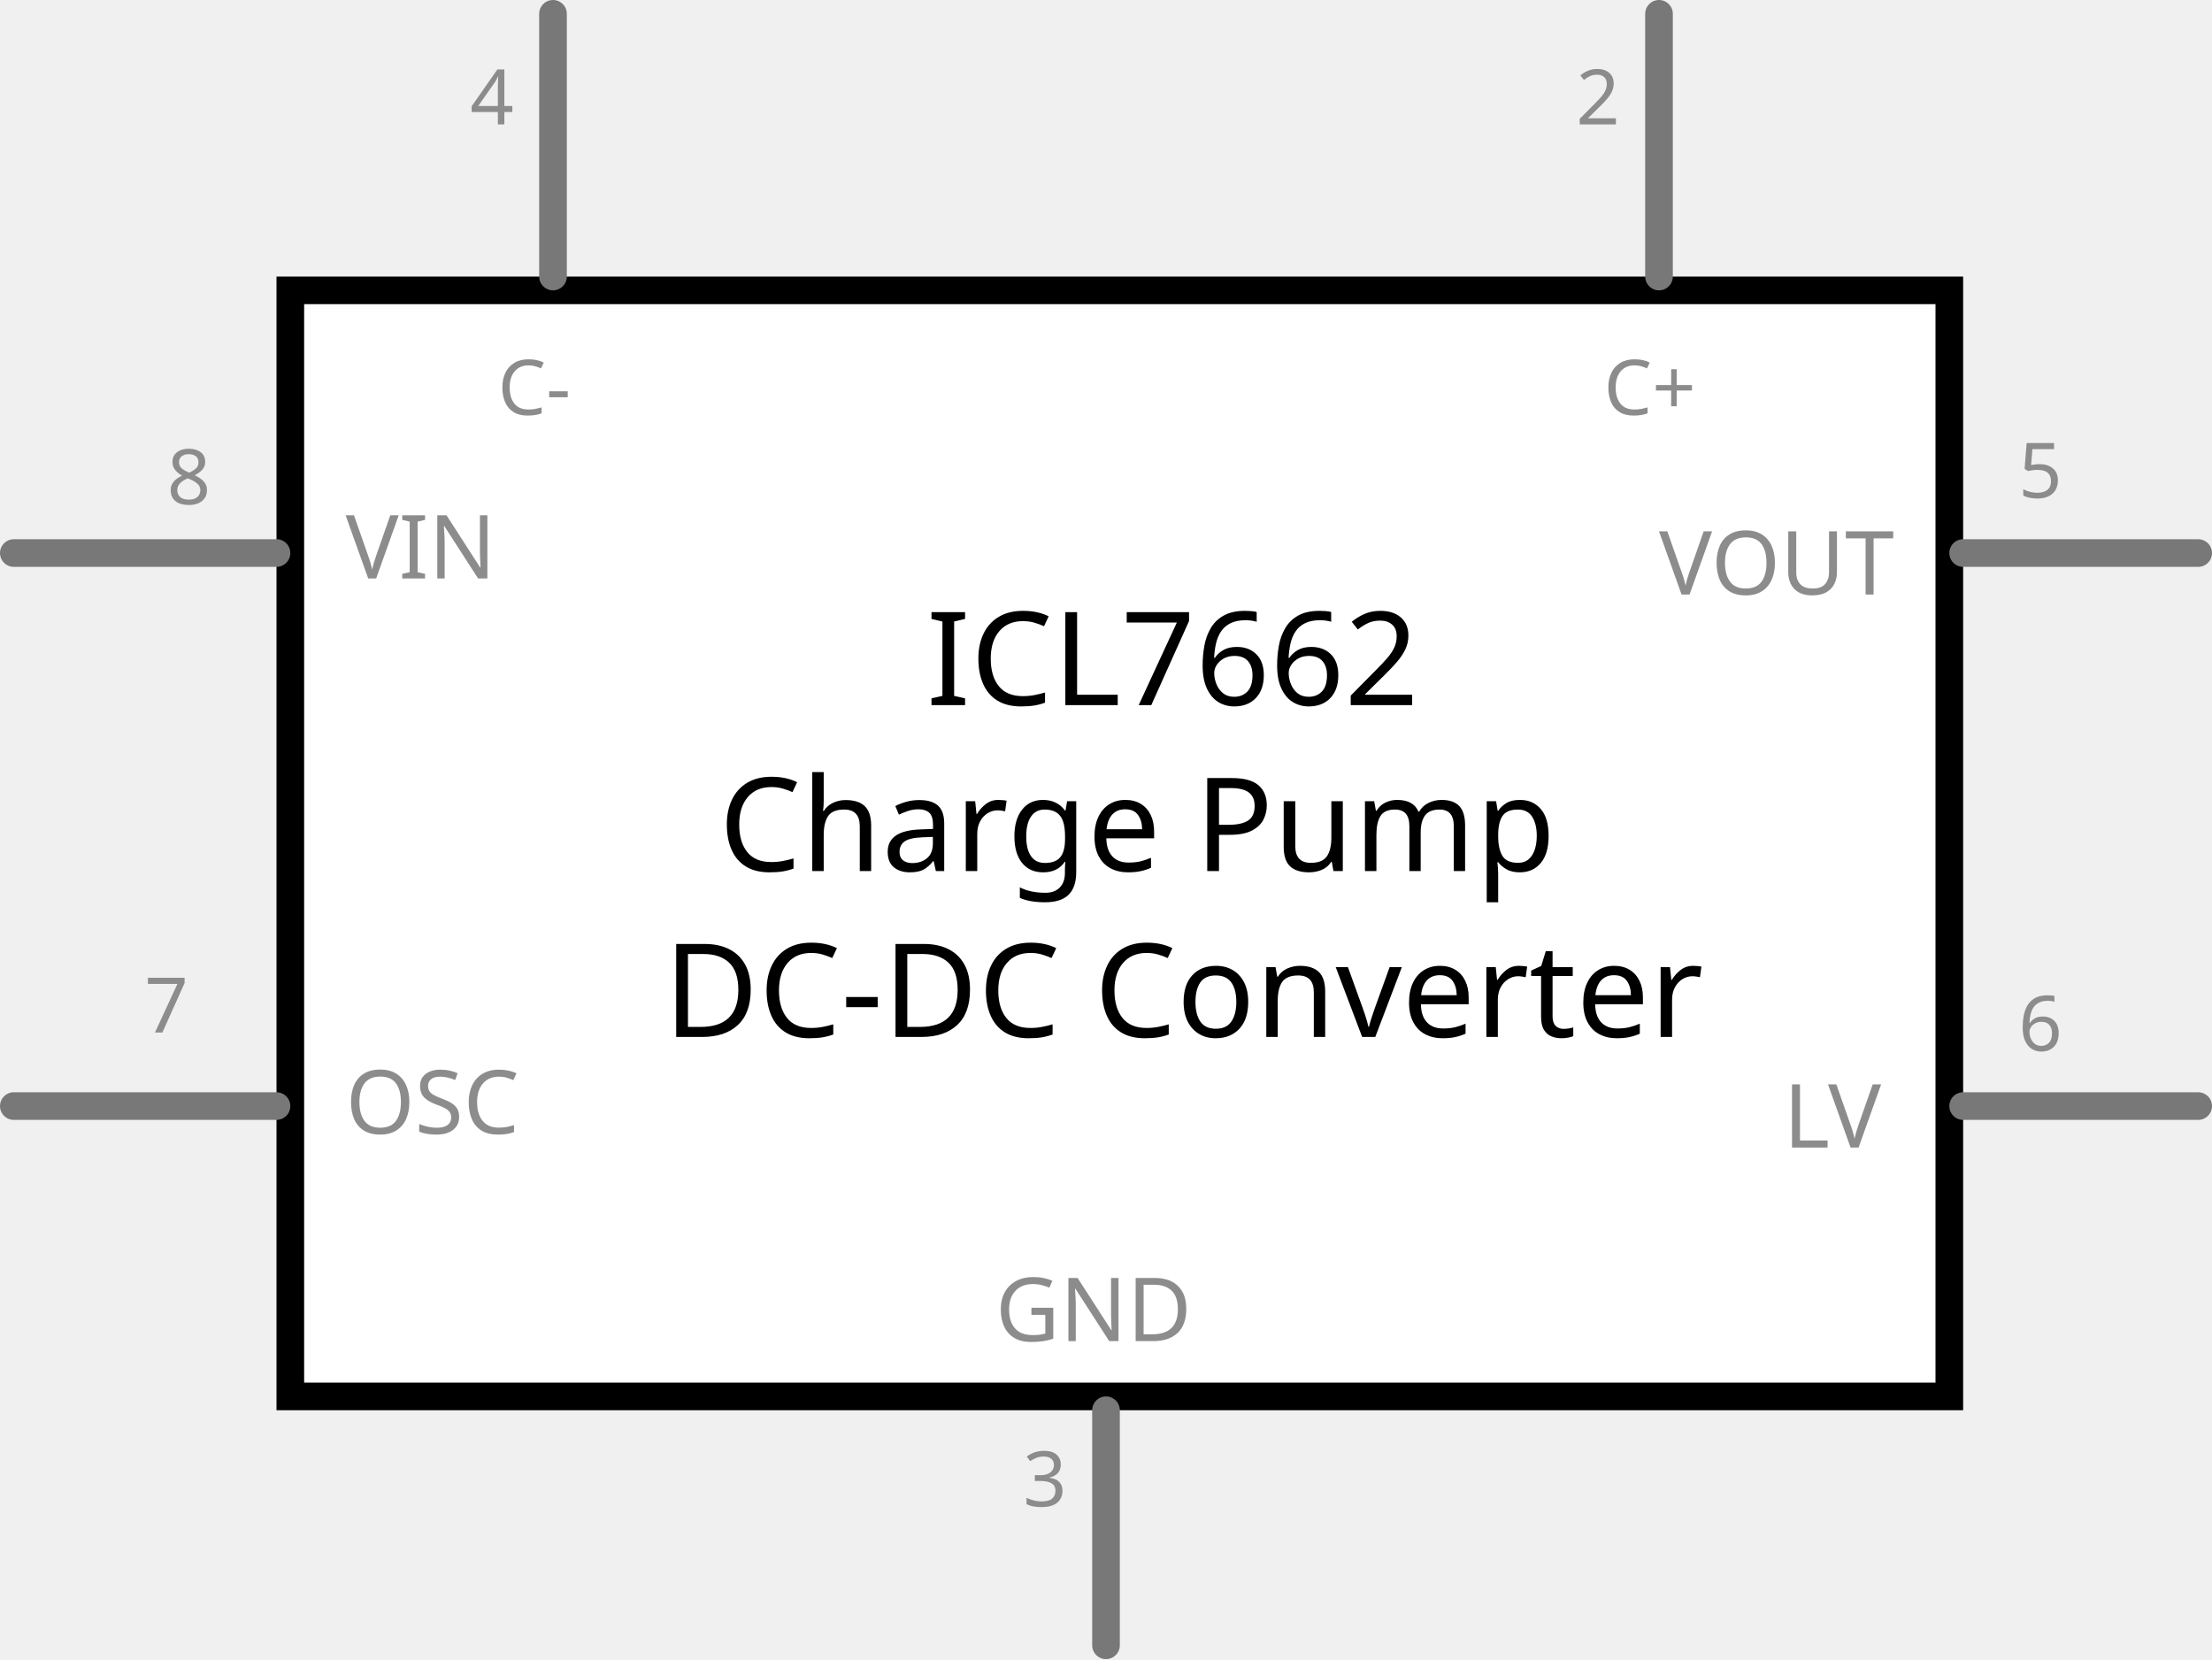
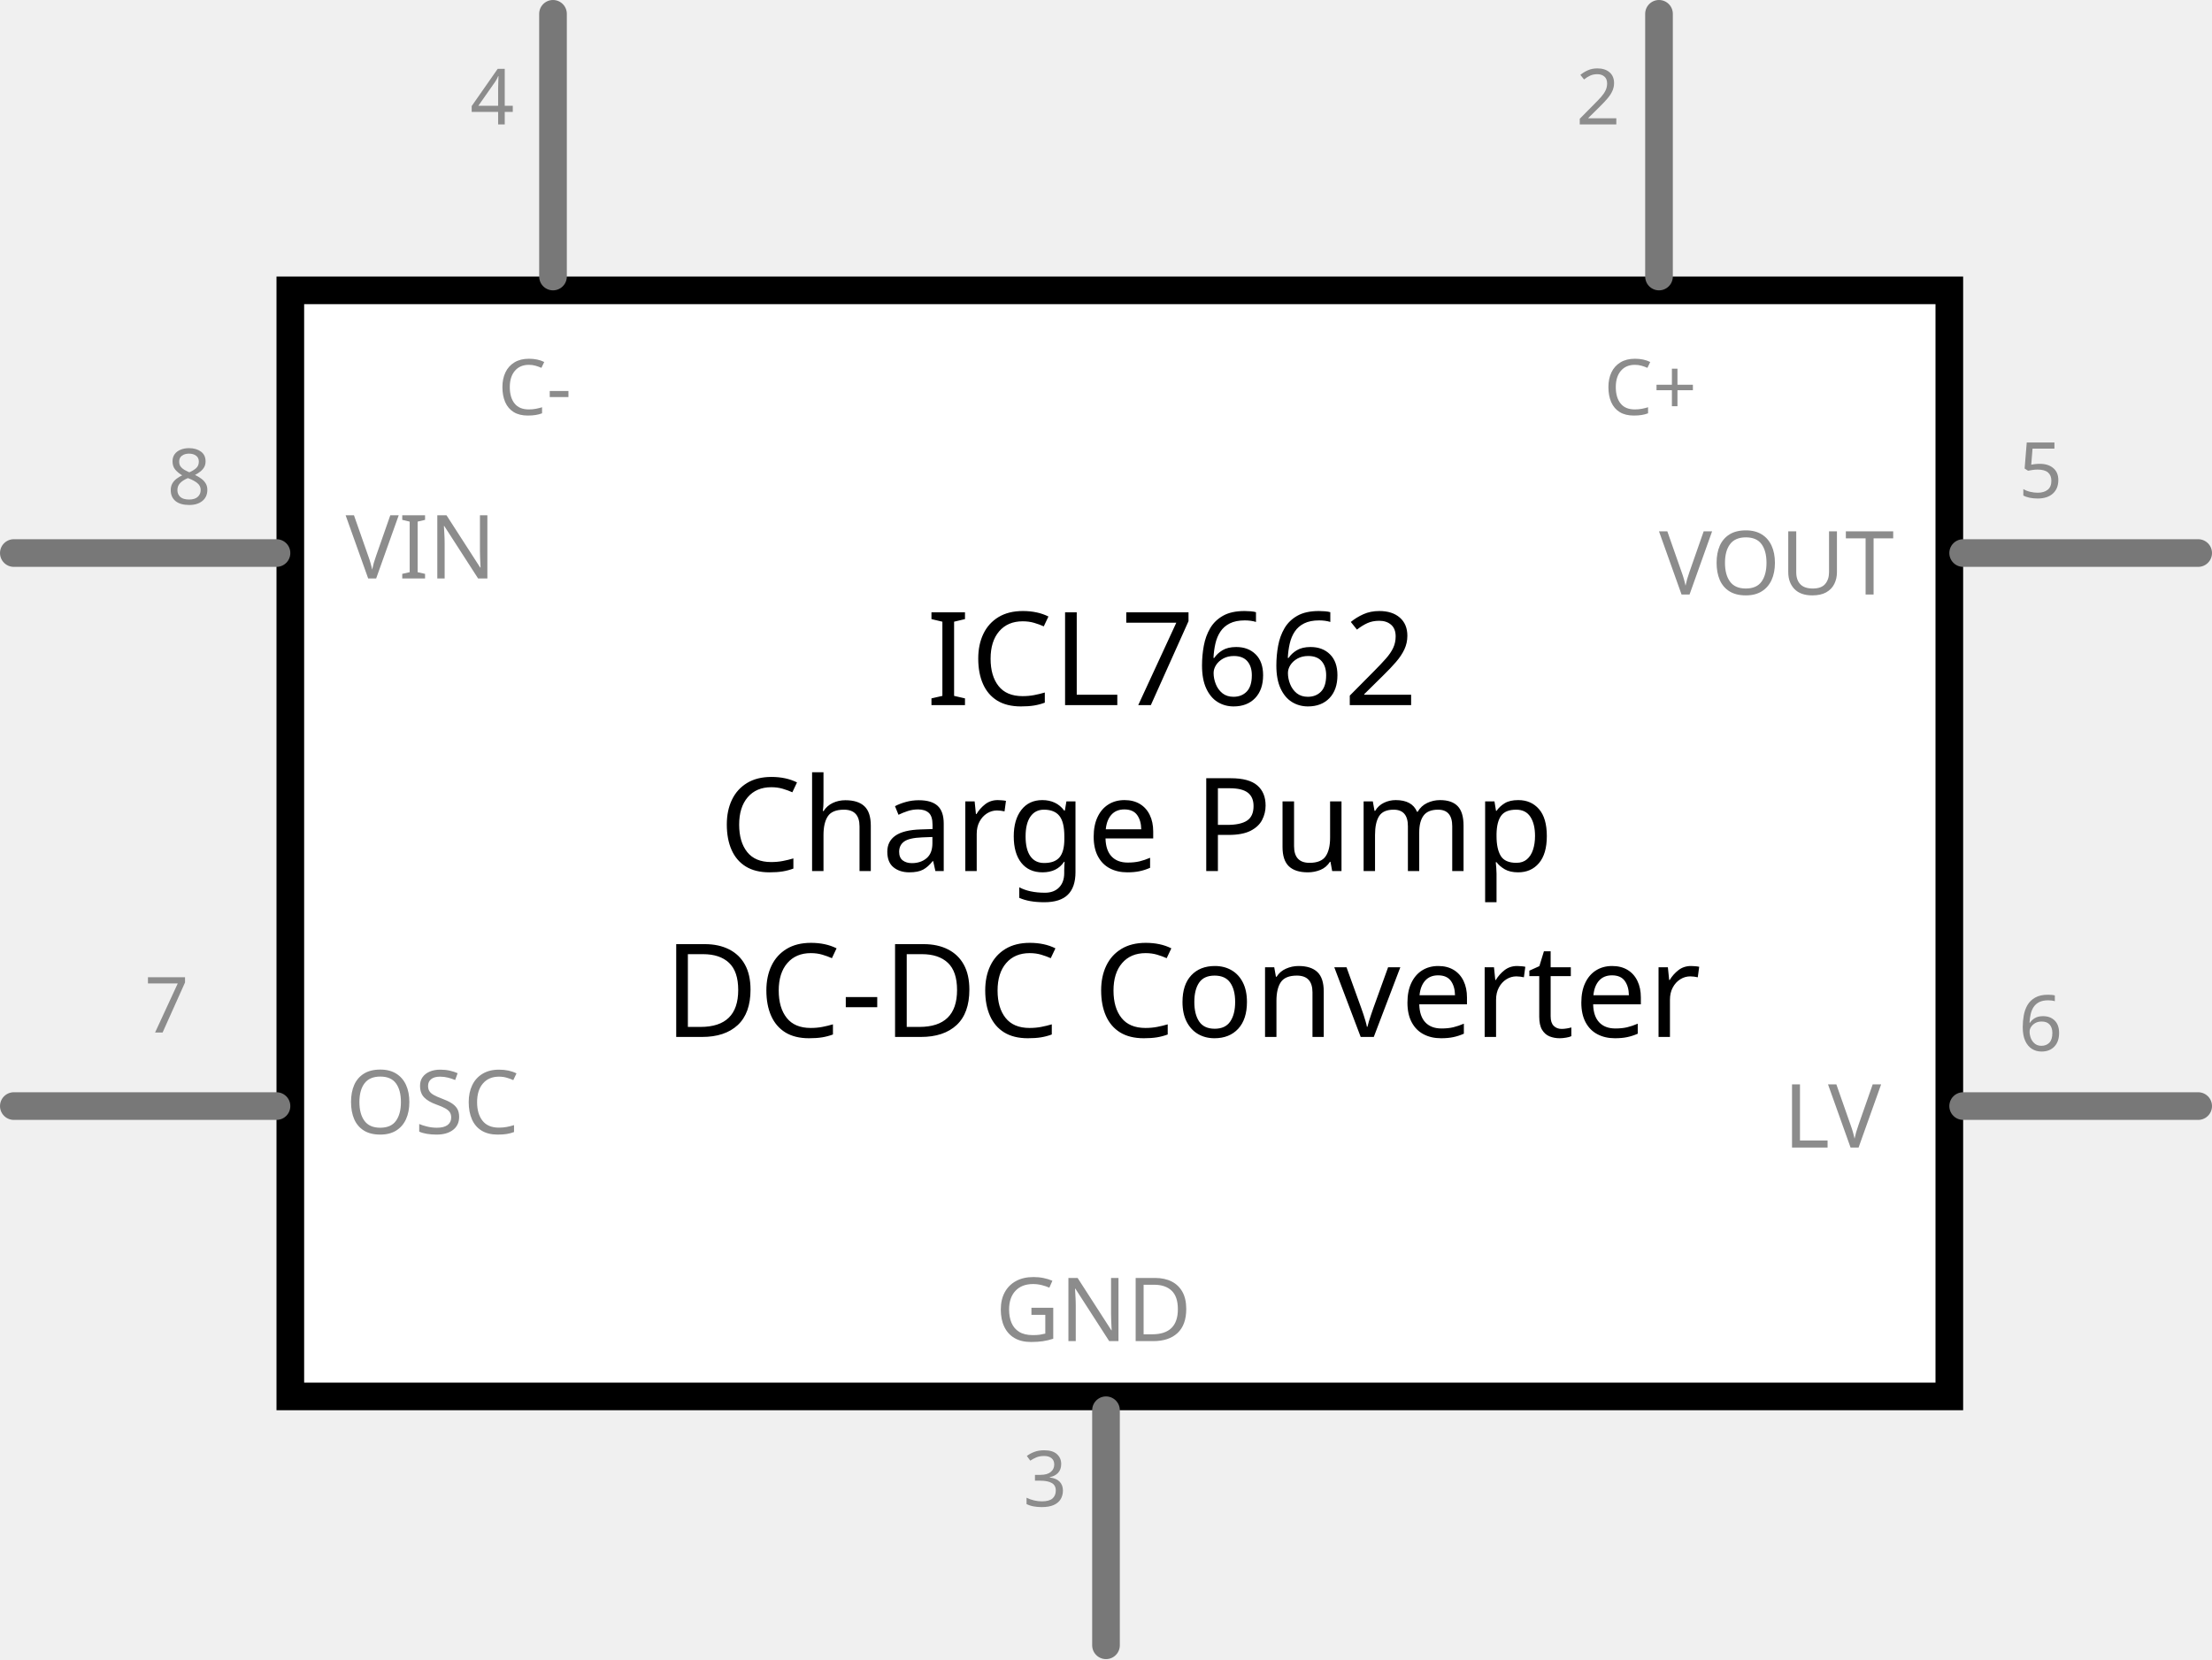
- <svg xmlns="http://www.w3.org/2000/svg" y="0px" x="0px" gorn="0" height="0.6in" xml:space="preserve" id="Ebene_1" version="1.2" viewBox="0 0 800 600" width="0.8in">
-   <defs id="defs682" />
-   <g gorn="0.3" id="schematic">
-     <rect y="105" x="105" stroke-linecap="round" stroke="#000000" gorn="0.3.0" height="400" stroke-width="10" id="rect4" fill="#ffffff" width="600" />
-     <rect y="595" x="395" height="10" stroke-width="13.853" fill="none" width="10" />
-     <line y2="100" stroke-linecap="round" x1="200" stroke="#787878" gorn="0.3.2" x2="200" stroke-width="10" id="connector3pin" fill="none" y1="5" />
-     <rect y="-0.105" x="199.99" stroke="none" gorn="0.3.3" height="0.21" stroke-width="0" id="connector3terminal" fill="none" width="0.02" />
-     <text y="45" x="170" font-size="27.706" stroke-width="13.853" fill="#8c8c8c" font-family="Droid Sans">4</text>
-     <text y="150" x="180" font-size="27.706" stroke-width="13.853" fill="#8c8c8c" font-family="Droid Sans">C-</text>
-     <line y2="100" stroke-linecap="round" x1="600" stroke="#787878" gorn="0.3.6" x2="600" stroke-width="10" id="connector1pin" fill="none" y1="5" />
-     <rect y="-0.105" x="599.99" stroke="none" gorn="0.3.7" height="0.21" stroke-width="0" id="connector1terminal" fill="none" width="0.02" />
-     <text y="45" x="570" font-size="27.706" stroke-width="13.853" fill="#8c8c8c" font-family="Droid Sans">2</text>
-     <text y="150" x="580" font-size="27.706" stroke-width="13.853" fill="#8c8c8c" font-family="Droid Sans">C+</text>
-     <line y2="200" stroke-linecap="round" x1="5" stroke="#787878" gorn="0.3.10" x2="100" stroke-width="10" id="connector7pin" fill="none" y1="200" />
-     <rect y="199.99" x="-0.105" stroke="none" gorn="0.3.11" height="0.02" stroke-width="0" id="connector7terminal" fill="none" width="0.21" />
-     <text y="182.339" x="60.378" gorn="0.3.12" font-size="27.706" stroke-width="13.853" id="text42" fill="#8c8c8c" font-family="Droid Sans">8</text>
-     <text y="209.189" x="125" gorn="0.3.13" font-size="32" stroke-width="13.853" id="text58" fill="#8c8c8c" font-family="Droid Sans">VIN</text>
-     <line y2="200" stroke-linecap="round" x1="795" stroke="#787878" gorn="0.3.14" x2="710" stroke-width="10" id="connector4pin" fill="none" y1="200" />
-     <rect y="199.99" x="799.905" stroke="none" gorn="0.3.15" height="0.02" stroke-width="0" id="connector4terminal" fill="none" width="0.19" />
-     <text y="180" x="730" gorn="0.3.16" font-size="27.706" stroke-width="13.853" id="text141" fill="#8c8c8c" font-family="Droid Sans">5</text>
-     <text y="215" x="600" gorn="0.3.17" font-size="32" stroke-width="13.853" id="text176" fill="#8c8c8c" font-family="Droid Sans">VOUT</text>
-     <line y2="400" stroke-linecap="round" x1="795" stroke="#787878" gorn="0.3.18" x2="710" stroke-width="10" id="connector5pin" fill="none" y1="400" />
-     <rect y="399.99" x="799.905" stroke="none" gorn="0.3.19" height="0.02" stroke-width="0" id="connector5terminal" fill="none" width="0.19" />
-     <text y="380" x="730" gorn="0.3.20" font-size="27.706" stroke-width="13.853" id="text141" fill="#8c8c8c" font-family="Droid Sans">6</text>
-     <text y="415" x="645" gorn="0.3.21" font-size="32" stroke-width="13.853" id="text176" fill="#8c8c8c" font-family="Droid Sans">LV</text>
-     <line y2="595" stroke-linecap="round" x1="400" stroke="#787878" gorn="0.3.22" x2="400" stroke-width="10" id="connector2pin" fill="none" y1="510" />
-     <rect y="599.905" x="399.99" stroke="none" gorn="0.3.23" height="0.19" stroke-width="0" id="connector2terminal" fill="none" width="0.02" />
-     <text y="544.742" x="370" gorn="0.3.24" font-size="27.706" stroke-width="13.853" id="text293" fill="#8c8c8c" font-family="Droid Sans">3</text>
-     <text y="485" x="360" gorn="0.3.25" font-size="32" stroke-width="13.853" id="text345" fill="#8c8c8c" font-family="Droid Sans">GND</text>
-     <line y2="400" stroke-linecap="round" x1="100" stroke="#787878" gorn="0.3.26" x2="5" stroke-width="10" id="connector6pin" fill="none" y1="400" />
-     <rect y="399.99" x="-0.105" stroke="none" gorn="0.3.27" height="0.02" stroke-width="0" id="connector6terminal" fill="none" width="0.21" />
-     <text y="373.392" x="52.276" gorn="0.3.28" font-size="27.706" stroke-width="13.853" id="text398" fill="#8c8c8c" font-family="Droid Sans">7</text>
-     <text y="410" x="125" gorn="0.3.29" font-size="32" stroke-width="13.853" id="text127" fill="#8c8c8c" font-family="Droid Sans">OSC</text>
-     <text y="255" x="335" gorn="0.3.30" font-size="47.1" stroke-width="13.853" id="label_3_" font-family="Droid Sans">ICL7662</text>
-     <text y="315" x="260" gorn="0.3.31" font-size="47.1" stroke-width="13.853" id="text125" font-family="Droid Sans">Charge Pump</text>
-     <text y="375" x="240" gorn="0.3.32" font-size="47.1" stroke-width="13.853" id="label_1_" font-family="Droid Sans">DC-DC Converter</text>
+ <svg xmlns="http://www.w3.org/2000/svg" id="Ebene_1" width=".8in" height=".6in" version="1.2" viewBox="0 0 800 600">
+   <g id="schematic">
+     <rect id="rect4" x="105" y="105" width="600" height="400" fill="#fff" stroke="#000" stroke-linecap="round" stroke-width="10" />
+     <g fill="none">
+       <rect x="395" y="595" width="10" height="10" stroke-width="14" />
+       <line id="connector3pin" x1="200" x2="200" y1="5" y2="100" stroke="#787878" stroke-linecap="round" stroke-width="10" />
+       <rect id="connector3terminal" x="200" y="-.1" width=".02" height=".21" stroke-width="0" />
+     </g>
+     <text x="170" y="45" fill="#8c8c8c" font-family="Droid Sans" font-size="28" stroke-width="14">4</text>
+     <text x="180" y="150" fill="#8c8c8c" font-family="Droid Sans" font-size="28" stroke-width="14">C-</text>
+     <line id="connector1pin" x1="600" x2="600" y1="5" y2="100" fill="none" stroke="#787878" stroke-linecap="round" stroke-width="10" />
+     <rect id="connector1terminal" x="600" y="-.1" width=".02" height=".21" fill="none" stroke-width="0" />
+     <text x="570" y="45" fill="#8c8c8c" font-family="Droid Sans" font-size="28" stroke-width="14">2</text>
+     <text x="580" y="150" fill="#8c8c8c" font-family="Droid Sans" font-size="28" stroke-width="14">C+</text>
+     <line id="connector7pin" x1="5" x2="100" y1="200" y2="200" fill="none" stroke="#787878" stroke-linecap="round" stroke-width="10" />
+     <rect id="connector7terminal" x="-.1" y="200" width=".21" height=".02" fill="none" stroke-width="0" />
+     <text id="text42" x="60.378" y="182.339" fill="#8c8c8c" font-family="Droid Sans" font-size="28" stroke-width="14">8</text>
+     <text id="text58" x="125" y="209.189" fill="#8c8c8c" font-family="Droid Sans" font-size="32" stroke-width="14">VIN</text>
+     <line id="connector4pin" x1="795" x2="710" y1="200" y2="200" fill="none" stroke="#787878" stroke-linecap="round" stroke-width="10" />
+     <rect id="connector4terminal" x="800" y="200" width=".19" height=".02" fill="none" stroke-width="0" />
+     <text id="text141" x="730" y="180" fill="#8c8c8c" font-family="Droid Sans" font-size="28" stroke-width="14">5</text>
+     <text id="text176" x="600" y="215" fill="#8c8c8c" font-family="Droid Sans" font-size="32" stroke-width="14">VOUT</text>
+     <line id="connector5pin" x1="795" x2="710" y1="400" y2="400" fill="none" stroke="#787878" stroke-linecap="round" stroke-width="10" />
+     <rect id="connector5terminal" x="800" y="400" width=".19" height=".02" fill="none" stroke-width="0" />
+     <text id="text141" x="730" y="380" fill="#8c8c8c" font-family="Droid Sans" font-size="28" stroke-width="14">6</text>
+     <text id="text176" x="645" y="415" fill="#8c8c8c" font-family="Droid Sans" font-size="32" stroke-width="14">LV</text>
+     <line id="connector2pin" x1="400" x2="400" y1="510" y2="595" fill="none" stroke="#787878" stroke-linecap="round" stroke-width="10" />
+     <rect id="connector2terminal" x="400" y="600" width=".02" height=".19" fill="none" stroke-width="0" />
+     <text id="text293" x="370" y="544.742" fill="#8c8c8c" font-family="Droid Sans" font-size="28" stroke-width="14">3</text>
+     <text id="text345" x="360" y="485" fill="#8c8c8c" font-family="Droid Sans" font-size="32" stroke-width="14">GND</text>
+     <line id="connector6pin" x1="100" x2="5" y1="400" y2="400" fill="none" stroke="#787878" stroke-linecap="round" stroke-width="10" />
+     <rect id="connector6terminal" x="-.1" y="400" width=".21" height=".02" fill="none" stroke-width="0" />
+     <g font-family="Droid Sans" stroke-width="14">
+       <text id="text398" x="52.276" y="373.392" fill="#8c8c8c" font-size="28">7</text>
+       <text id="text127" x="125" y="410" fill="#8c8c8c" font-size="32">OSC</text>
+       <g font-size="47">
+         <text id="label_3_" x="335" y="255">ICL7662</text>
+         <text id="text125" x="260" y="315">Charge Pump</text>
+         <text id="label_1_" x="240" y="375">DC-DC Converter</text>
+       </g>
+     </g>
  </g>
</svg>
